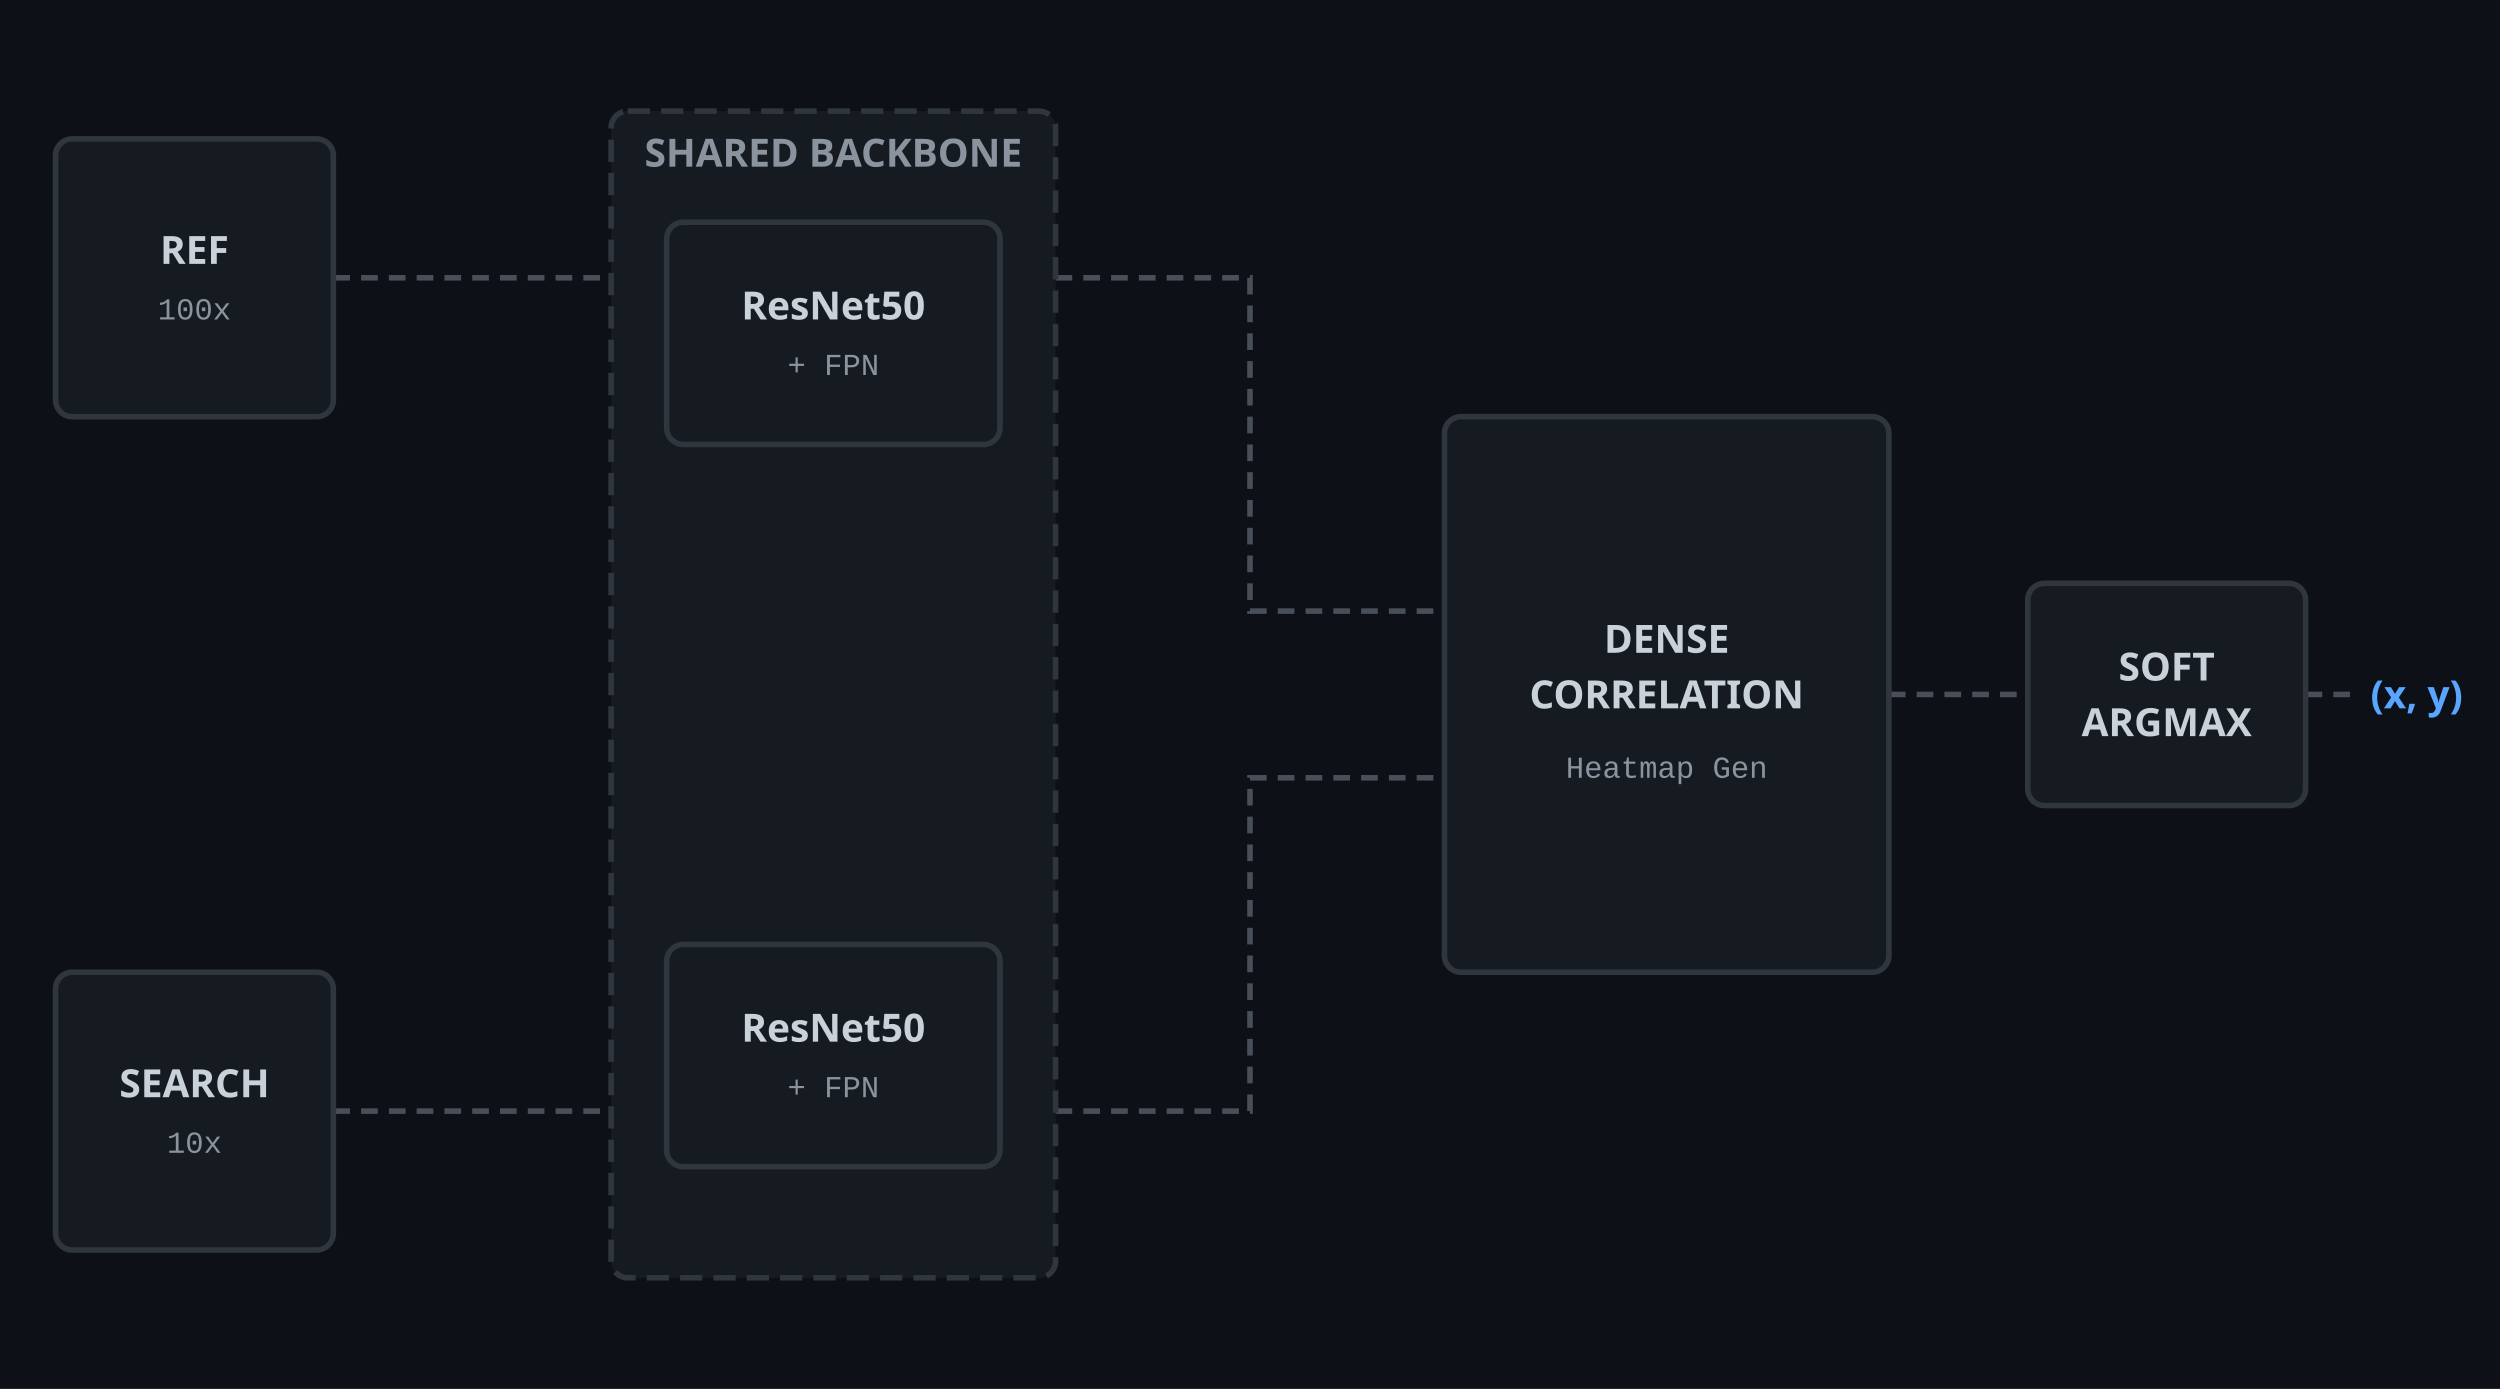
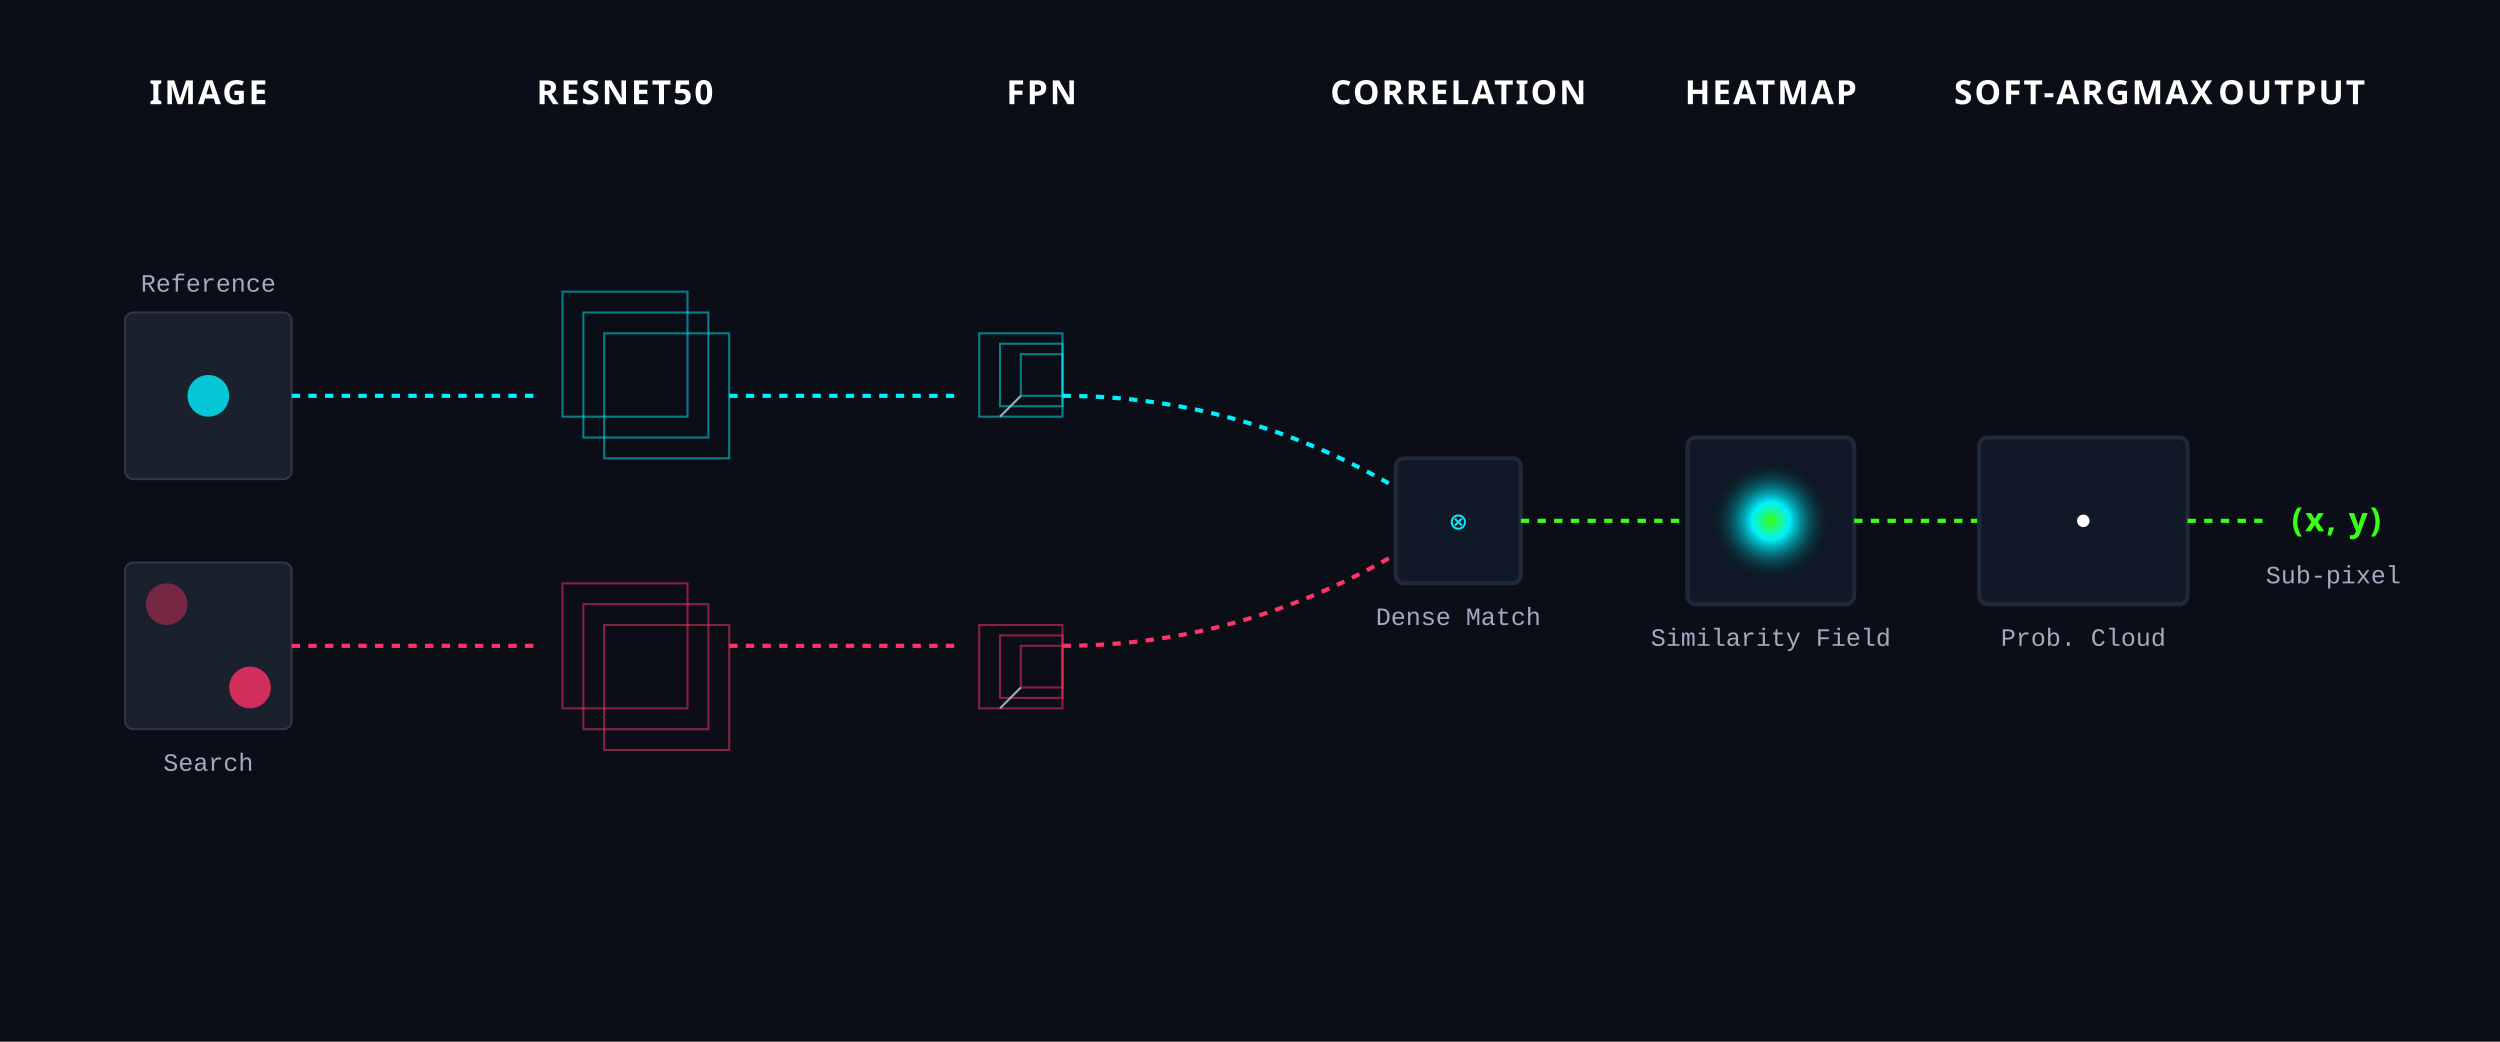
- <svg xmlns="http://www.w3.org/2000/svg" viewBox="0 0 900 500">
+ <svg xmlns="http://www.w3.org/2000/svg" viewBox="0 0 1200 500">
  <defs>
    <style>
-       .bg { fill: #0d1117; }
-       .box { fill: #161b22; stroke: #30363d; stroke-width: 2; rx: 6; }
-       .text-main { fill: #c9d1d9; font-family: 'Segoe UI', system-ui, sans-serif; font-size: 14px; font-weight: bold; text-anchor: middle; }
-       .text-sub { fill: #8b949e; font-family: 'Courier New', monospace; font-size: 11px; text-anchor: middle; }
-       .path-line { fill: none; stroke: #484f58; stroke-width: 2; stroke-dasharray: 6 4; }
+       .bg { fill: #0B0D17; }
+       .text-large { font-family: 'Segoe UI', system-ui, sans-serif; font-size: 16px; font-weight: 800; fill: #FFFFFF; letter-spacing: 1px; }
+       .text-small { font-family: 'Courier New', monospace; font-size: 12px; fill: #A0ABC0; }
+       .text-math { font-family: 'Courier New', monospace; font-size: 14px; fill: #00F0FF; }
      
-       .flow-dot { fill: #58a6ff; opacity: 0; }
+       .box { stroke: #1F2937; stroke-width: 2; fill: #111827; rx: 4; }
      
-       .highlight-box { stroke: #58a6ff; fill: rgba(88, 166, 255, 0.05); }
-       .highlight-text { fill: #58a6ff; }
+       /* Data Streams */
+       .stream-ref { stroke: #00F0FF; stroke-width: 2; fill: none; stroke-dasharray: 4; animation: flow-r 2s infinite linear; }
+       @keyframes flow-r { 100% { stroke-dashoffset: -8; } }
      
-       @keyframes flow1 { 0% { opacity: 0; offset-distance: 0%; } 10% { opacity: 1; offset-distance: 0%; } 30% { opacity: 1; offset-distance: 100%; } 31%, 100% { opacity: 0; } }
-       @keyframes flow2 { 0%, 25% { opacity: 0; offset-distance: 0%; } 30% { opacity: 1; offset-distance: 0%; } 50% { opacity: 1; offset-distance: 100%; } 51%, 100% { opacity: 0; } }
-       @keyframes flow3 { 0%, 45% { opacity: 0; offset-distance: 0%; } 50% { opacity: 1; offset-distance: 0%; } 70% { opacity: 1; offset-distance: 100%; } 71%, 100% { opacity: 0; } }
-       @keyframes flow4 { 0%, 65% { opacity: 0; offset-distance: 0%; } 70% { opacity: 1; offset-distance: 0%; } 90% { opacity: 1; offset-distance: 100%; } 91%, 100% { opacity: 0; } }
+       .stream-search { stroke: #FF3366; stroke-width: 2; fill: none; stroke-dasharray: 4; animation: flow-s 2s infinite linear; }
+       @keyframes flow-s { 100% { stroke-dashoffset: -8; } }
+ 
+       .stream-joint { stroke: #39FF14; stroke-width: 2; fill: none; stroke-dasharray: 4; animation: flow-j 2s infinite linear; }
+       @keyframes flow-j { 100% { stroke-dashoffset: -8; } }
+ 
+       /* Transformations */
+       /* Image -&gt; Features */
+       .img { fill: #1A202C; stroke: #2D3748; }
+       .feat { fill: none; stroke: #00F0FF; stroke-width: 1; opacity: 0.5; }
+       .feat-s { fill: none; stroke: #FF3366; stroke-width: 1; opacity: 0.5; }
      
-       .f1 { animation: flow1 4s linear infinite; offset-path: path('M 120 100 L 220 100'); }
-       .f1-b { animation: flow1 4s linear infinite; offset-path: path('M 120 400 L 220 400'); }
-       .f2 { animation: flow2 4s linear infinite; offset-path: path('M 380 100 L 450 100 L 450 200 L 520 200'); }
-       .f2-b { animation: flow2 4s linear infinite; offset-path: path('M 380 400 L 450 400 L 450 300 L 520 300'); }
-       .f3 { animation: flow3 4s linear infinite; offset-path: path('M 680 250 L 730 250'); }
-       .f4 { animation: flow4 4s linear infinite; offset-path: path('M 800 250 L 850 250'); }
+       /* FPN merging scales */
+       .fpn-l1 { stroke: #A0ABC0; stroke-width: 1; fill: none; }
      
-       .pulse { animation: blockPulse 4s infinite; }
-       @keyframes blockPulse {
-         0%, 10% { fill: #161b22; stroke: #30363d; }
-         20%, 30% { fill: rgba(88, 166, 255, 0.1); stroke: #58a6ff; }
-         40%, 100% { fill: #161b22; stroke: #30363d; }
-       }
-       .pulse2 { animation: blockPulse2 4s infinite; }
-       @keyframes blockPulse2 {
-         0%, 30% { fill: #161b22; stroke: #30363d; }
-         40%, 50% { fill: rgba(210, 168, 255, 0.1); stroke: #d2a8ff; }
-         60%, 100% { fill: #161b22; stroke: #30363d; }
-       }
-       .pulse3 { animation: blockPulse3 4s infinite; }
-       @keyframes blockPulse3 {
-         0%, 50% { fill: #161b22; stroke: #30363d; }
-         60%, 70% { fill: rgba(63, 185, 80, 0.1); stroke: #3fb950; }
-         80%, 100% { fill: #161b22; stroke: #30363d; }
-       }
-       .pulse4 { animation: blockPulse4 4s infinite; }
-       @keyframes blockPulse4 {
-         0%, 70% { fill: #161b22; stroke: #30363d; }
-         80%, 90% { fill: rgba(255, 123, 114, 0.1); stroke: #ff7b72; }
-         100% { fill: #161b22; stroke: #30363d; }
-       }
+       /* Heatmap */
+       .hm { fill: url(#hm-grad); }
+       
+       /* Probability Cloud (Soft-Argmax) */
+       .prob { fill: #39FF14; animation: pulse-prob 2s infinite alternate; }
+       @keyframes pulse-prob { 0% { opacity: 0.4; r: 20; } 100% { opacity: 0.8; r: 10; } }
+ 
+       /* The coordinate */
+       .coord { fill: #39FF14; }
    </style>
+     <radialGradient id="hm-grad" cx="50%" cy="50%" r="50%">
+       <stop offset="0%" stop-color="#39FF14" />
+       <stop offset="30%" stop-color="#00F0FF" />
+       <stop offset="100%" stop-color="transparent" />
+     </radialGradient>
  </defs>
-   <rect class="bg" width="900" height="500" />
-   <path class="path-line" d="M 120 100 L 220 100" />
-   <path class="path-line" d="M 120 400 L 220 400" />
-   <path class="path-line" d="M 380 100 L 450 100 L 450 220 L 520 220" />
-   <path class="path-line" d="M 380 400 L 450 400 L 450 280 L 520 280" />
-   <path class="path-line" d="M 680 250 L 730 250" />
-   <path class="path-line" d="M 800 250 L 850 250" />
-   <rect class="box" x="20" y="50" width="100" height="100" />
-   <text class="text-main" x="70" y="95">REF</text>
-   <text class="text-sub" x="70" y="115">100x</text>
-   <rect class="box" x="20" y="350" width="100" height="100" />
-   <text class="text-main" x="70" y="395">SEARCH</text>
-   <text class="text-sub" x="70" y="415">10x</text>
-   <g transform="translate(180, 20)">
-     <rect class="box" x="40" y="20" width="160" height="420" stroke-dasharray="8 4" fill="transparent" />
-     <text class="text-main" x="120" y="40" style="fill: #8b949e">SHARED BACKBONE</text>
-     <rect class="box pulse" x="60" y="60" width="120" height="80" />
-     <text class="text-main" x="120" y="95">ResNet50</text>
-     <text class="text-sub" x="120" y="115">+ FPN</text>
-     <rect class="box pulse" x="60" y="320" width="120" height="80" />
-     <text class="text-main" x="120" y="355">ResNet50</text>
-     <text class="text-sub" x="120" y="375">+ FPN</text>
+   <rect class="bg" width="1200" height="500" />
+   <text class="text-large" x="100" y="50" text-anchor="middle">IMAGE</text>
+   <text class="text-large" x="300" y="50" text-anchor="middle">RESNET50</text>
+   <text class="text-large" x="500" y="50" text-anchor="middle">FPN</text>
+   <text class="text-large" x="700" y="50" text-anchor="middle">CORRELATION</text>
+   <text class="text-large" x="850" y="50" text-anchor="middle">HEATMAP</text>
+   <text class="text-large" x="1000" y="50" text-anchor="middle">SOFT-ARGMAX</text>
+   <text class="text-large" x="1100" y="50" text-anchor="middle">OUTPUT</text>
+   <g transform="translate(0, 150)">
+     <rect class="img" x="60" y="0" width="80" height="80" rx="4" />
+     <circle cx="100" cy="40" r="10" fill="#00F0FF" opacity="0.8" />
+     <text class="text-small" x="100" y="-10" text-anchor="middle">Reference</text>
+     <path class="stream-ref" d="M 140 40 L 260 40" />
+     <rect class="feat" x="270" y="-10" width="60" height="60" />
+     <rect class="feat" x="280" y="0" width="60" height="60" />
+     <rect class="feat" x="290" y="10" width="60" height="60" />
+     <path class="stream-ref" d="M 350 40 L 460 40" />
+     <rect class="feat" x="470" y="10" width="40" height="40" />
+     <rect class="feat" x="480" y="15" width="30" height="30" />
+     <rect class="feat" x="490" y="20" width="20" height="20" />
+     <line class="fpn-l1" x1="480" y1="50" x2="490" y2="40" />
+     <path class="stream-ref" d="M 510 40 Q 600 40 680 90" />
  </g>
-   <rect class="box pulse2" x="520" y="150" width="160" height="200" />
-   <text class="text-main" x="600" y="235">DENSE</text>
-   <text class="text-main" x="600" y="255">CORRELATION</text>
-   <text class="text-sub" x="600" y="280">Heatmap Gen</text>
-   <rect class="box pulse3" x="730" y="210" width="100" height="80" />
-   <text class="text-main" x="780" y="245">SOFT</text>
-   <text class="text-main" x="780" y="265">ARGMAX</text>
-   <text class="text-main highlight-text" x="870" y="255">(x, y)</text>
-   <circle class="flow-dot f1" r="5" />
-   <circle class="flow-dot f1-b" r="5" />
-   <circle class="flow-dot f2" r="5" />
-   <circle class="flow-dot f2-b" r="5" />
-   <circle class="flow-dot f3" r="5" />
-   <circle class="flow-dot f4" r="5" />
+   <g transform="translate(0, 350)">
+     <rect class="img" x="60" y="-80" width="80" height="80" rx="4" />
+     <circle cx="120" cy="-20" r="10" fill="#FF3366" opacity="0.8" />
+     <circle cx="80" cy="-60" r="10" fill="#FF3366" opacity="0.4" />
+     <text class="text-small" x="100" y="20" text-anchor="middle">Search</text>
+     <path class="stream-search" d="M 140 -40 L 260 -40" />
+     <rect class="feat-s" x="270" y="-70" width="60" height="60" />
+     <rect class="feat-s" x="280" y="-60" width="60" height="60" />
+     <rect class="feat-s" x="290" y="-50" width="60" height="60" />
+     <path class="stream-search" d="M 350 -40 L 460 -40" />
+     <rect class="feat-s" x="470" y="-50" width="40" height="40" />
+     <rect class="feat-s" x="480" y="-45" width="30" height="30" />
+     <rect class="feat-s" x="490" y="-40" width="20" height="20" />
+     <line class="fpn-l1" x1="480" y1="-10" x2="490" y2="-20" />
+     <path class="stream-search" d="M 510 -40 Q 600 -40 680 -90" />
+   </g>
+   <g transform="translate(700, 250)">
+     <rect class="box" x="-30" y="-30" width="60" height="60" rx="30" />
+     <text class="text-math" x="0" y="5" text-anchor="middle" font-size="20">⊗</text>
+     <text class="text-small" x="0" y="50" text-anchor="middle">Dense Match</text>
+     <path class="stream-joint" d="M 30 0 L 110 0" />
+     <rect class="box" x="110" y="-40" width="80" height="80" />
+     <rect class="hm" x="120" y="-30" width="60" height="60" />
+     <text class="text-small" x="150" y="60" text-anchor="middle">Similarity Field</text>
+     <path class="stream-joint" d="M 190 0 L 250 0" />
+     <rect class="box" stroke="#39FF14" x="250" y="-40" width="100" height="80" rx="10" />
+     <circle class="prob" cx="300" cy="0" />
+     <circle cx="300" cy="0" r="3" fill="#FFF" />
+     <text class="text-small" x="300" y="60" text-anchor="middle">Prob. Cloud</text>
+     <path class="stream-joint" d="M 350 0 L 390 0" />
+     <text class="text-large coord" x="400" y="5">(x, y)</text>
+     <text class="text-small" x="420" y="30" text-anchor="middle">Sub-pixel</text>
+   </g>
</svg>
